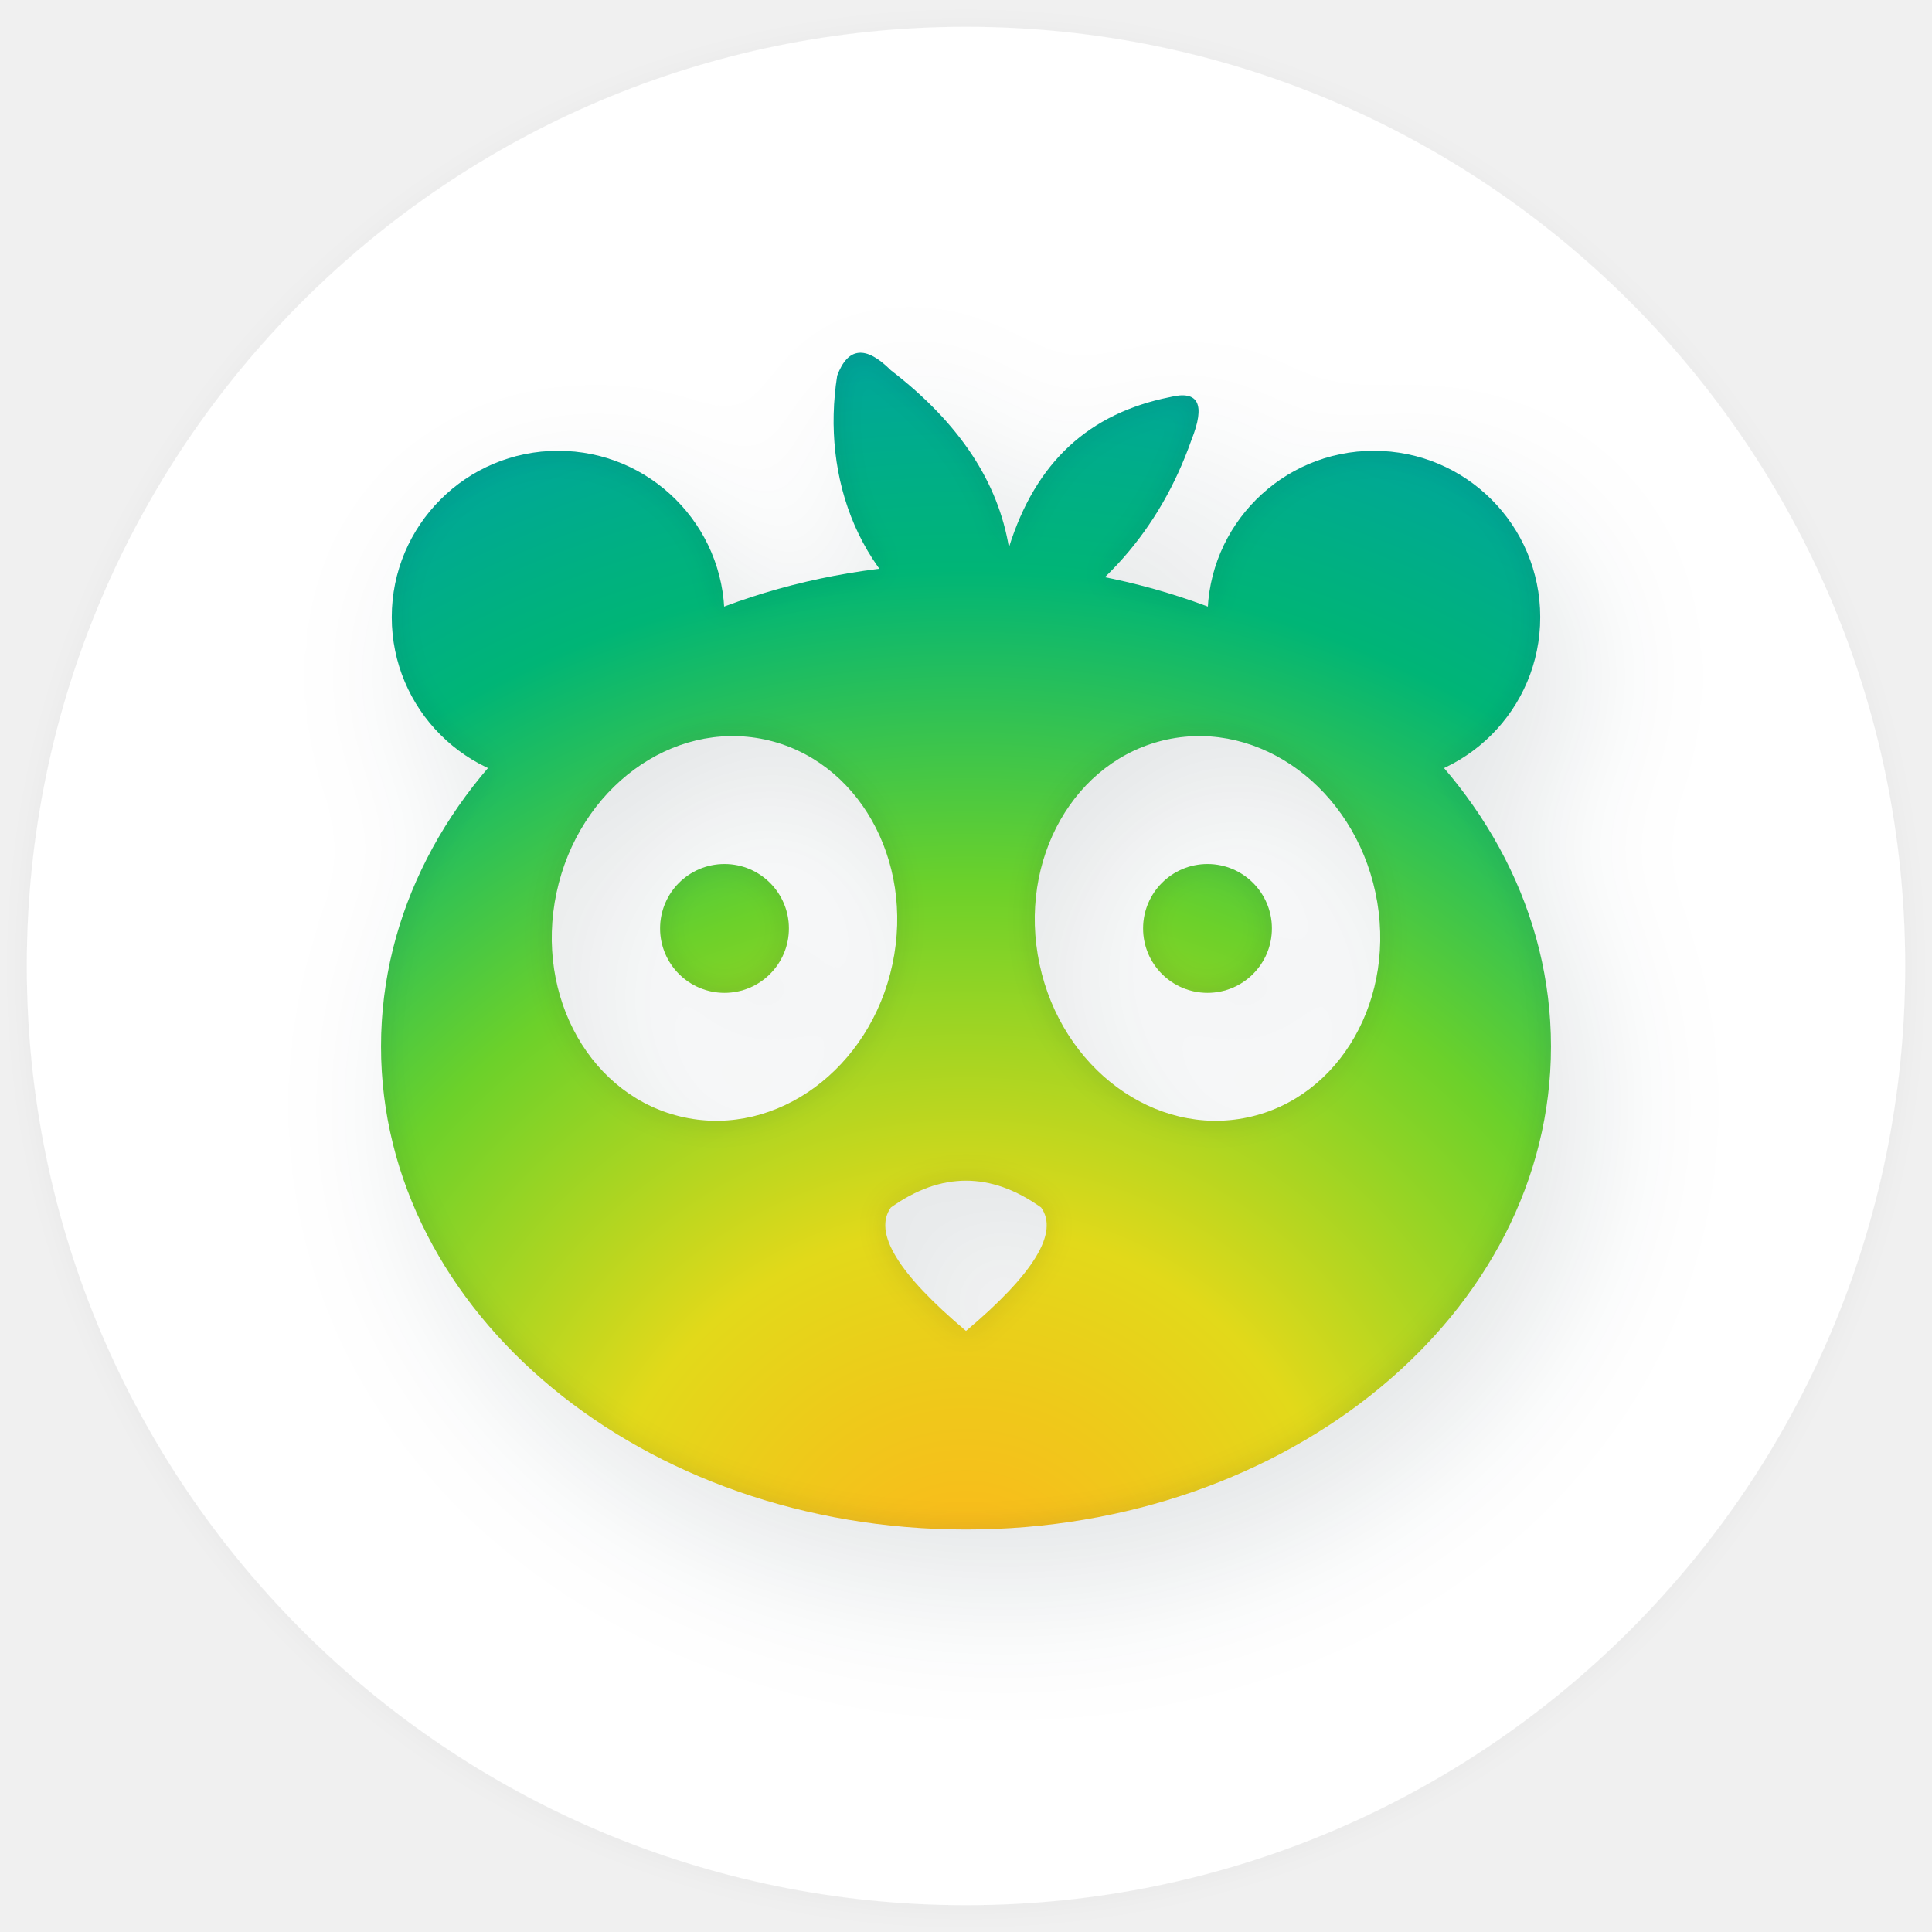
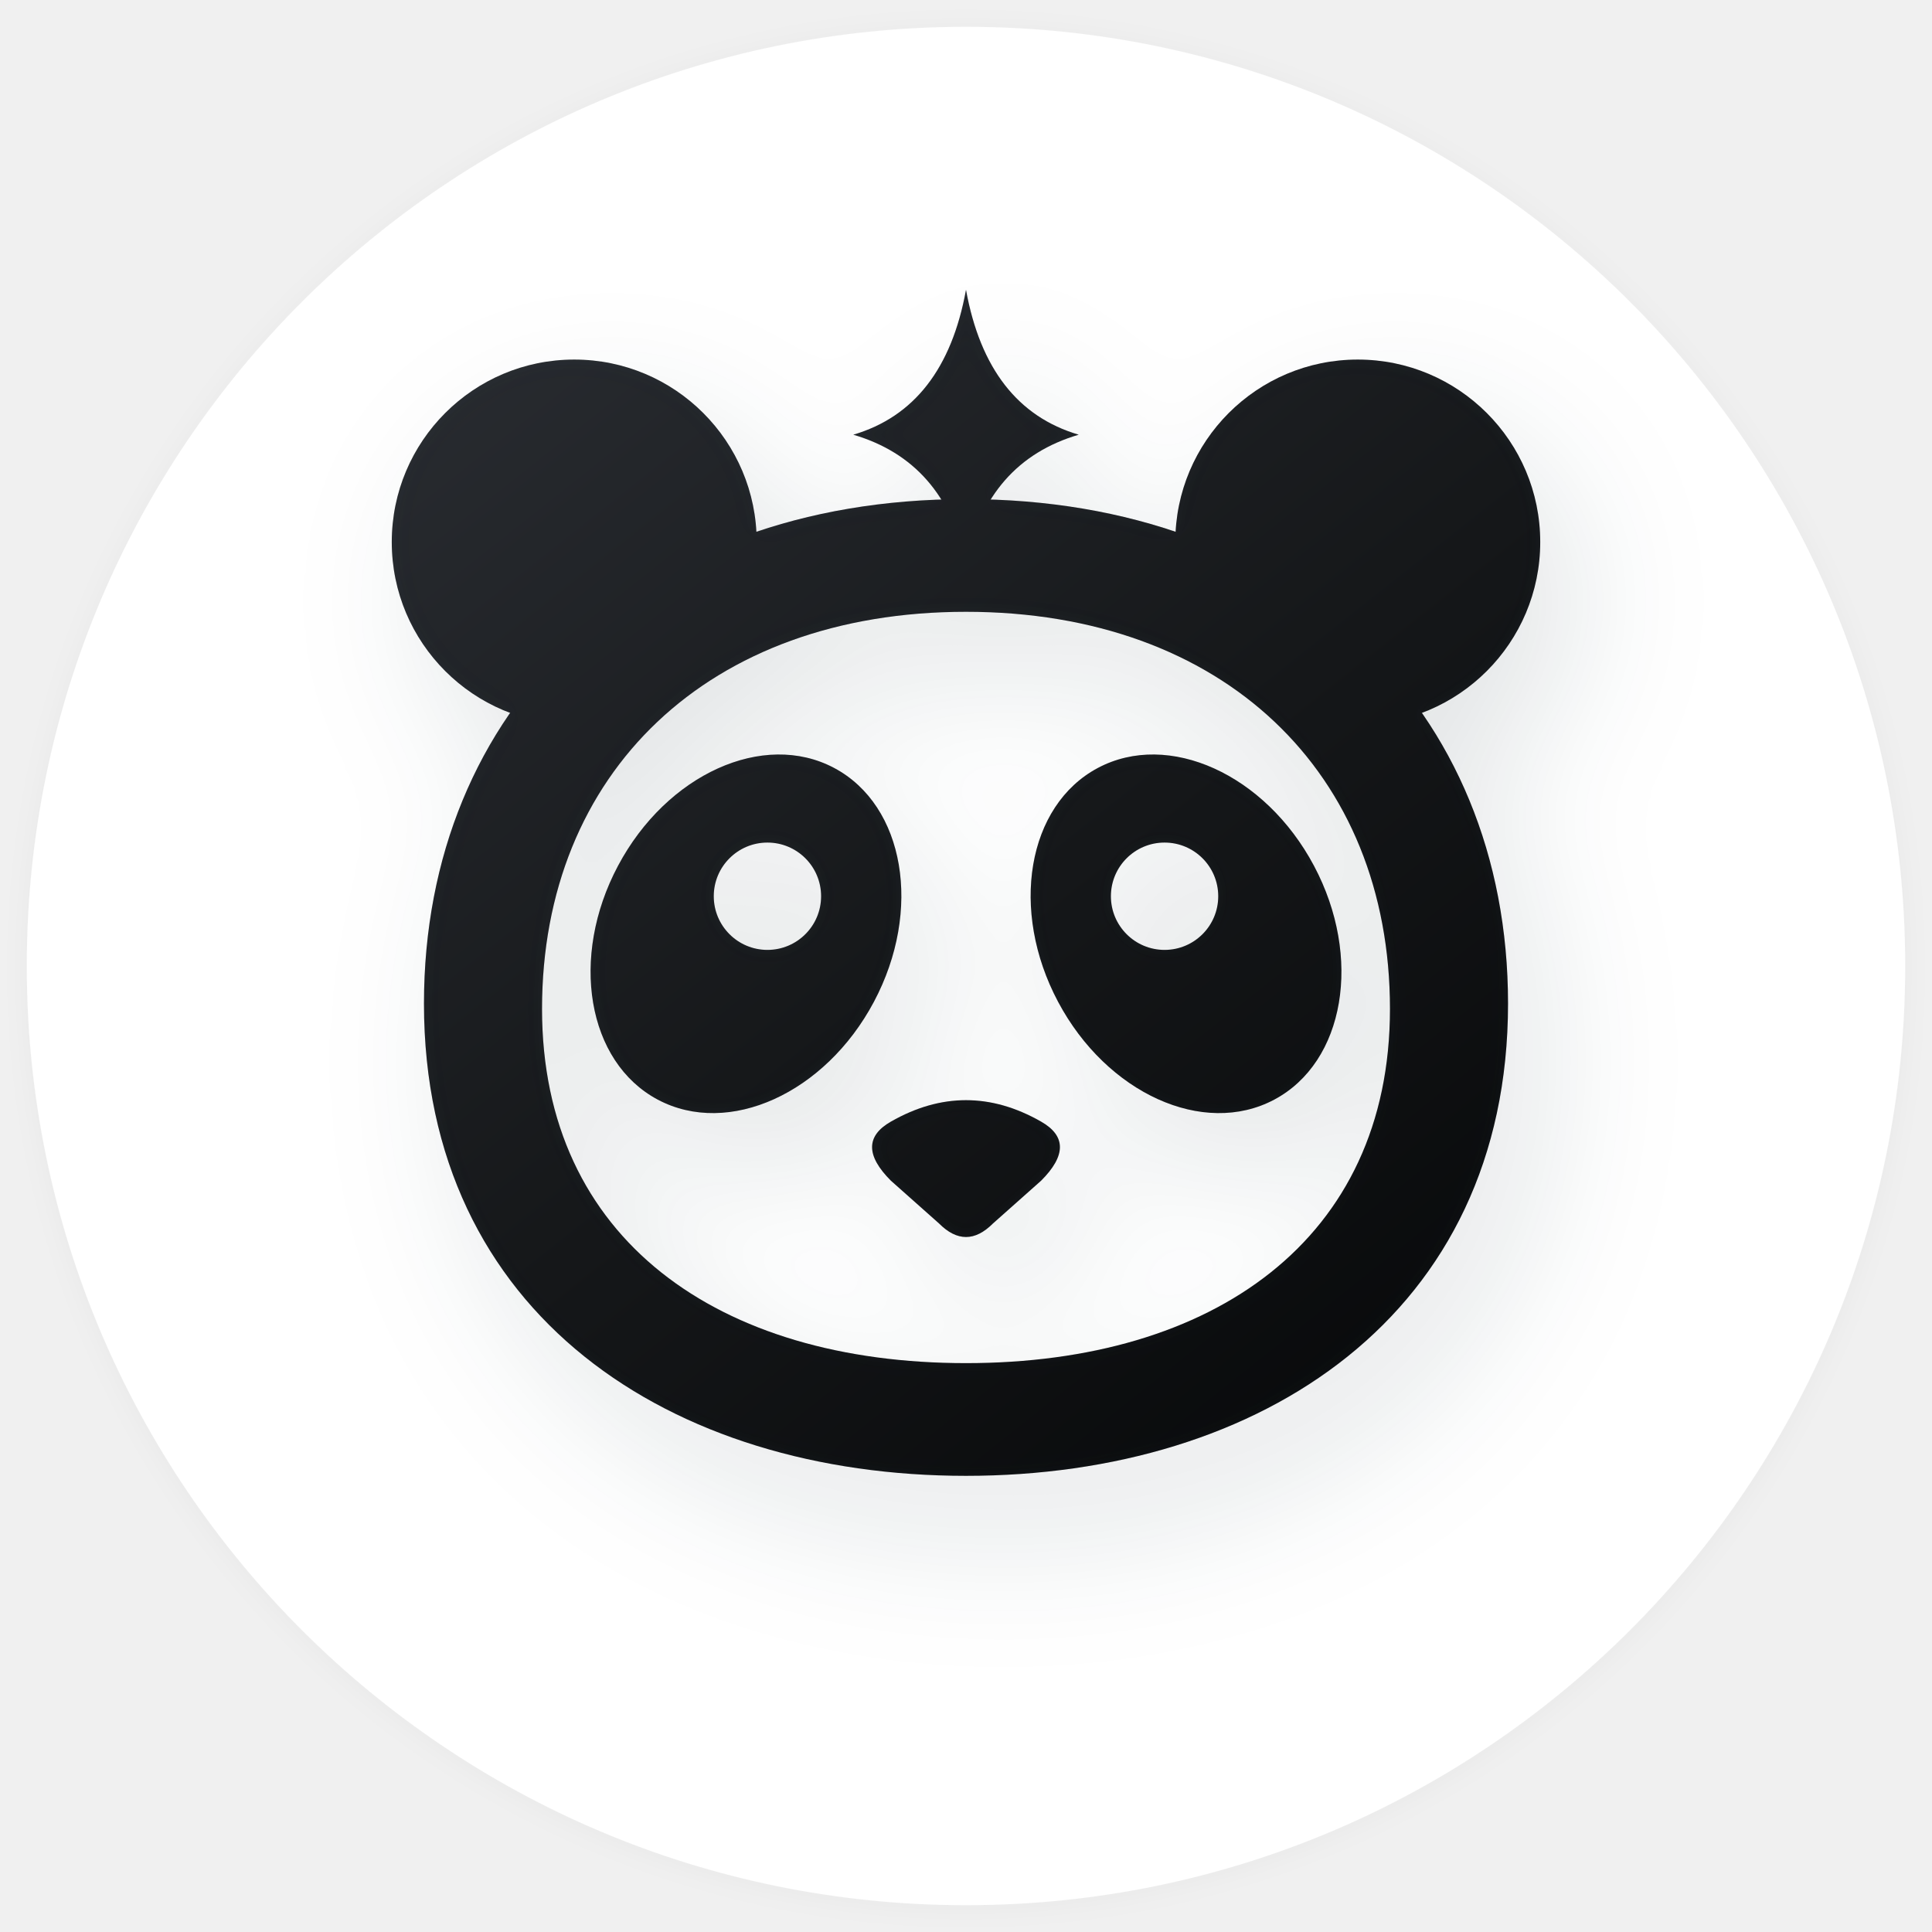
<svg xmlns="http://www.w3.org/2000/svg" width="360" height="360" viewBox="0 0 360 360">
  <defs>
    <clipPath id="disk">
      <circle cx="180" cy="180" r="180" />
    </clipPath>
    <mask id="Panda_ai_cuts" maskUnits="userSpaceOnUse" x="0" y="0" width="360" height="360">
      <rect width="360" height="360" fill="white" />
      <ellipse cx="135" cy="173" rx="32" ry="36" fill="black" transform="rotate(12 135 173)" />
      <ellipse cx="225" cy="173" rx="32" ry="36" fill="black" transform="rotate(-12 225 173)" />
      <circle cx="135" cy="173" r="12" fill="white" />
      <circle cx="225" cy="173" r="12" fill="white" />
      <path d="M166 225Q180 215 194 225Q199 232 180 248Q161 232 166 225Z" fill="black" />
    </mask>
    <mask id="subjectMask" maskUnits="userSpaceOnUse" x="0" y="0" width="360" height="360">
-       <g mask="url(#Panda_ai_cuts)">
-         <circle cx="104" cy="115" r="31" fill="#FFFFFF" />
-         <circle cx="256" cy="115" r="31" fill="#FFFFFF" />
-         <ellipse cx="180" cy="195" rx="109" ry="90" fill="#FFFFFF" transform="rotate(0 180 195)" />
-         <path d="M179 119C160 109 153 89 156 70Q159 62 166 69C179 79 186 90 188 102C193 86 203 77 218 74Q226 72 222 82C216 99 205 111 190 119Z" fill="#FFFFFF" />
+       <g transform="translate(0 -7)">
+         <circle cx="107" cy="108" r="34" fill="white" />
+         <circle cx="253" cy="108" r="34" fill="white" />
+         <path d="M180 100C119 100 79 139 79 194C79 252 125 282 180 282C235 282 281 252 281 194C281 139 241 100 180 100Z" fill="white" />
+         <path d="M180 121C132 121 101 151 101 195C101 238 134 261 180 261C226 261 259 238 259 195C259 151 228 121 180 121Z" fill="black" />
+         <ellipse cx="139" cy="181" rx="27" ry="35" transform="rotate(28 139 181)" fill="white" />
+         <ellipse cx="221" cy="181" rx="27" ry="35" transform="rotate(-28 221 181)" fill="white" />
+         <circle cx="143" cy="174" r="10" fill="black" />
+         <circle cx="217" cy="174" r="10" fill="black" />
+         <path d="M166 216Q180 208 194 216Q201 220 194 227L185 235Q180 240 175 235L166 227Q159 220 166 216Z" fill="white" />
+         <path d="M180 61Q184 83 201 88Q184 93 180 112Q176 93 159 88Q176 83 180 61Z" fill="white" />
      </g>
    </mask>
-     <radialGradient id="ink" gradientUnits="userSpaceOnUse" cx="180" cy="300" r="255">
-       <stop offset="0" stop-color="#FFB41B" />
-       <stop offset="0.28" stop-color="#E2D91A" />
-       <stop offset="0.53" stop-color="#6CD12A" />
-       <stop offset="0.76" stop-color="#00B576" />
-       <stop offset="1" stop-color="#009EAE" />
-     </radialGradient>
+     <linearGradient id="ink" gradientUnits="userSpaceOnUse" x1="80" y1="60" x2="270" y2="300">
+       <stop offset="0.000" stop-color="#292C31" />
+       <stop offset="0.500" stop-color="#151719" />
+       <stop offset="1.000" stop-color="#050607" />
+     </linearGradient>
    <filter id="diskShadow" x="-.1" y="-.1" width="1.2" height="1.2" color-interpolation-filters="sRGB">
      <feDropShadow dx="0" dy=".5" stdDeviation="2.5" flood-color="#172338" flood-opacity=".035" />
    </filter>
    <filter id="inkFinish" x="-.25" y="-.25" width="1.5" height="1.5" color-interpolation-filters="sRGB">
      <feGaussianBlur in="SourceAlpha" stdDeviation="13" result="castBlur" />
      <feOffset in="castBlur" dx="7" dy="11" result="castOffset" />
      <feFlood flood-color="#102333" flood-opacity=".115" />
      <feComposite in2="castOffset" operator="in" result="cast" />
      <feGaussianBlur in="SourceAlpha" stdDeviation="2.6" result="depthBlur" />
      <feComposite in="SourceAlpha" in2="depthBlur" operator="out" result="depthEdge" />
      <feFlood flood-color="#071623" flood-opacity=".12" />
      <feComposite in2="depthEdge" operator="in" result="depth" />
      <feGaussianBlur in="SourceAlpha" stdDeviation="1.1" result="lightBlur" />
      <feComposite in="SourceAlpha" in2="lightBlur" operator="out" result="lightEdge" />
      <feFlood flood-color="#FFFFFF" flood-opacity=".03" />
      <feComposite in2="lightEdge" operator="in" result="light" />
      <feMerge>
        <feMergeNode in="cast" />
        <feMergeNode in="SourceGraphic" />
        <feMergeNode in="depth" />
        <feMergeNode in="light" />
      </feMerge>
    </filter>
  </defs>
  <g clip-path="url(#disk)">
    <circle id="white-base" cx="180" cy="180" r="175" fill="#FFFFFF" filter="url(#diskShadow)" />
    <g id="gradient-subject" filter="url(#inkFinish)">
      <rect width="360" height="360" fill="url(#ink)" mask="url(#subjectMask)" />
    </g>
  </g>
</svg>
